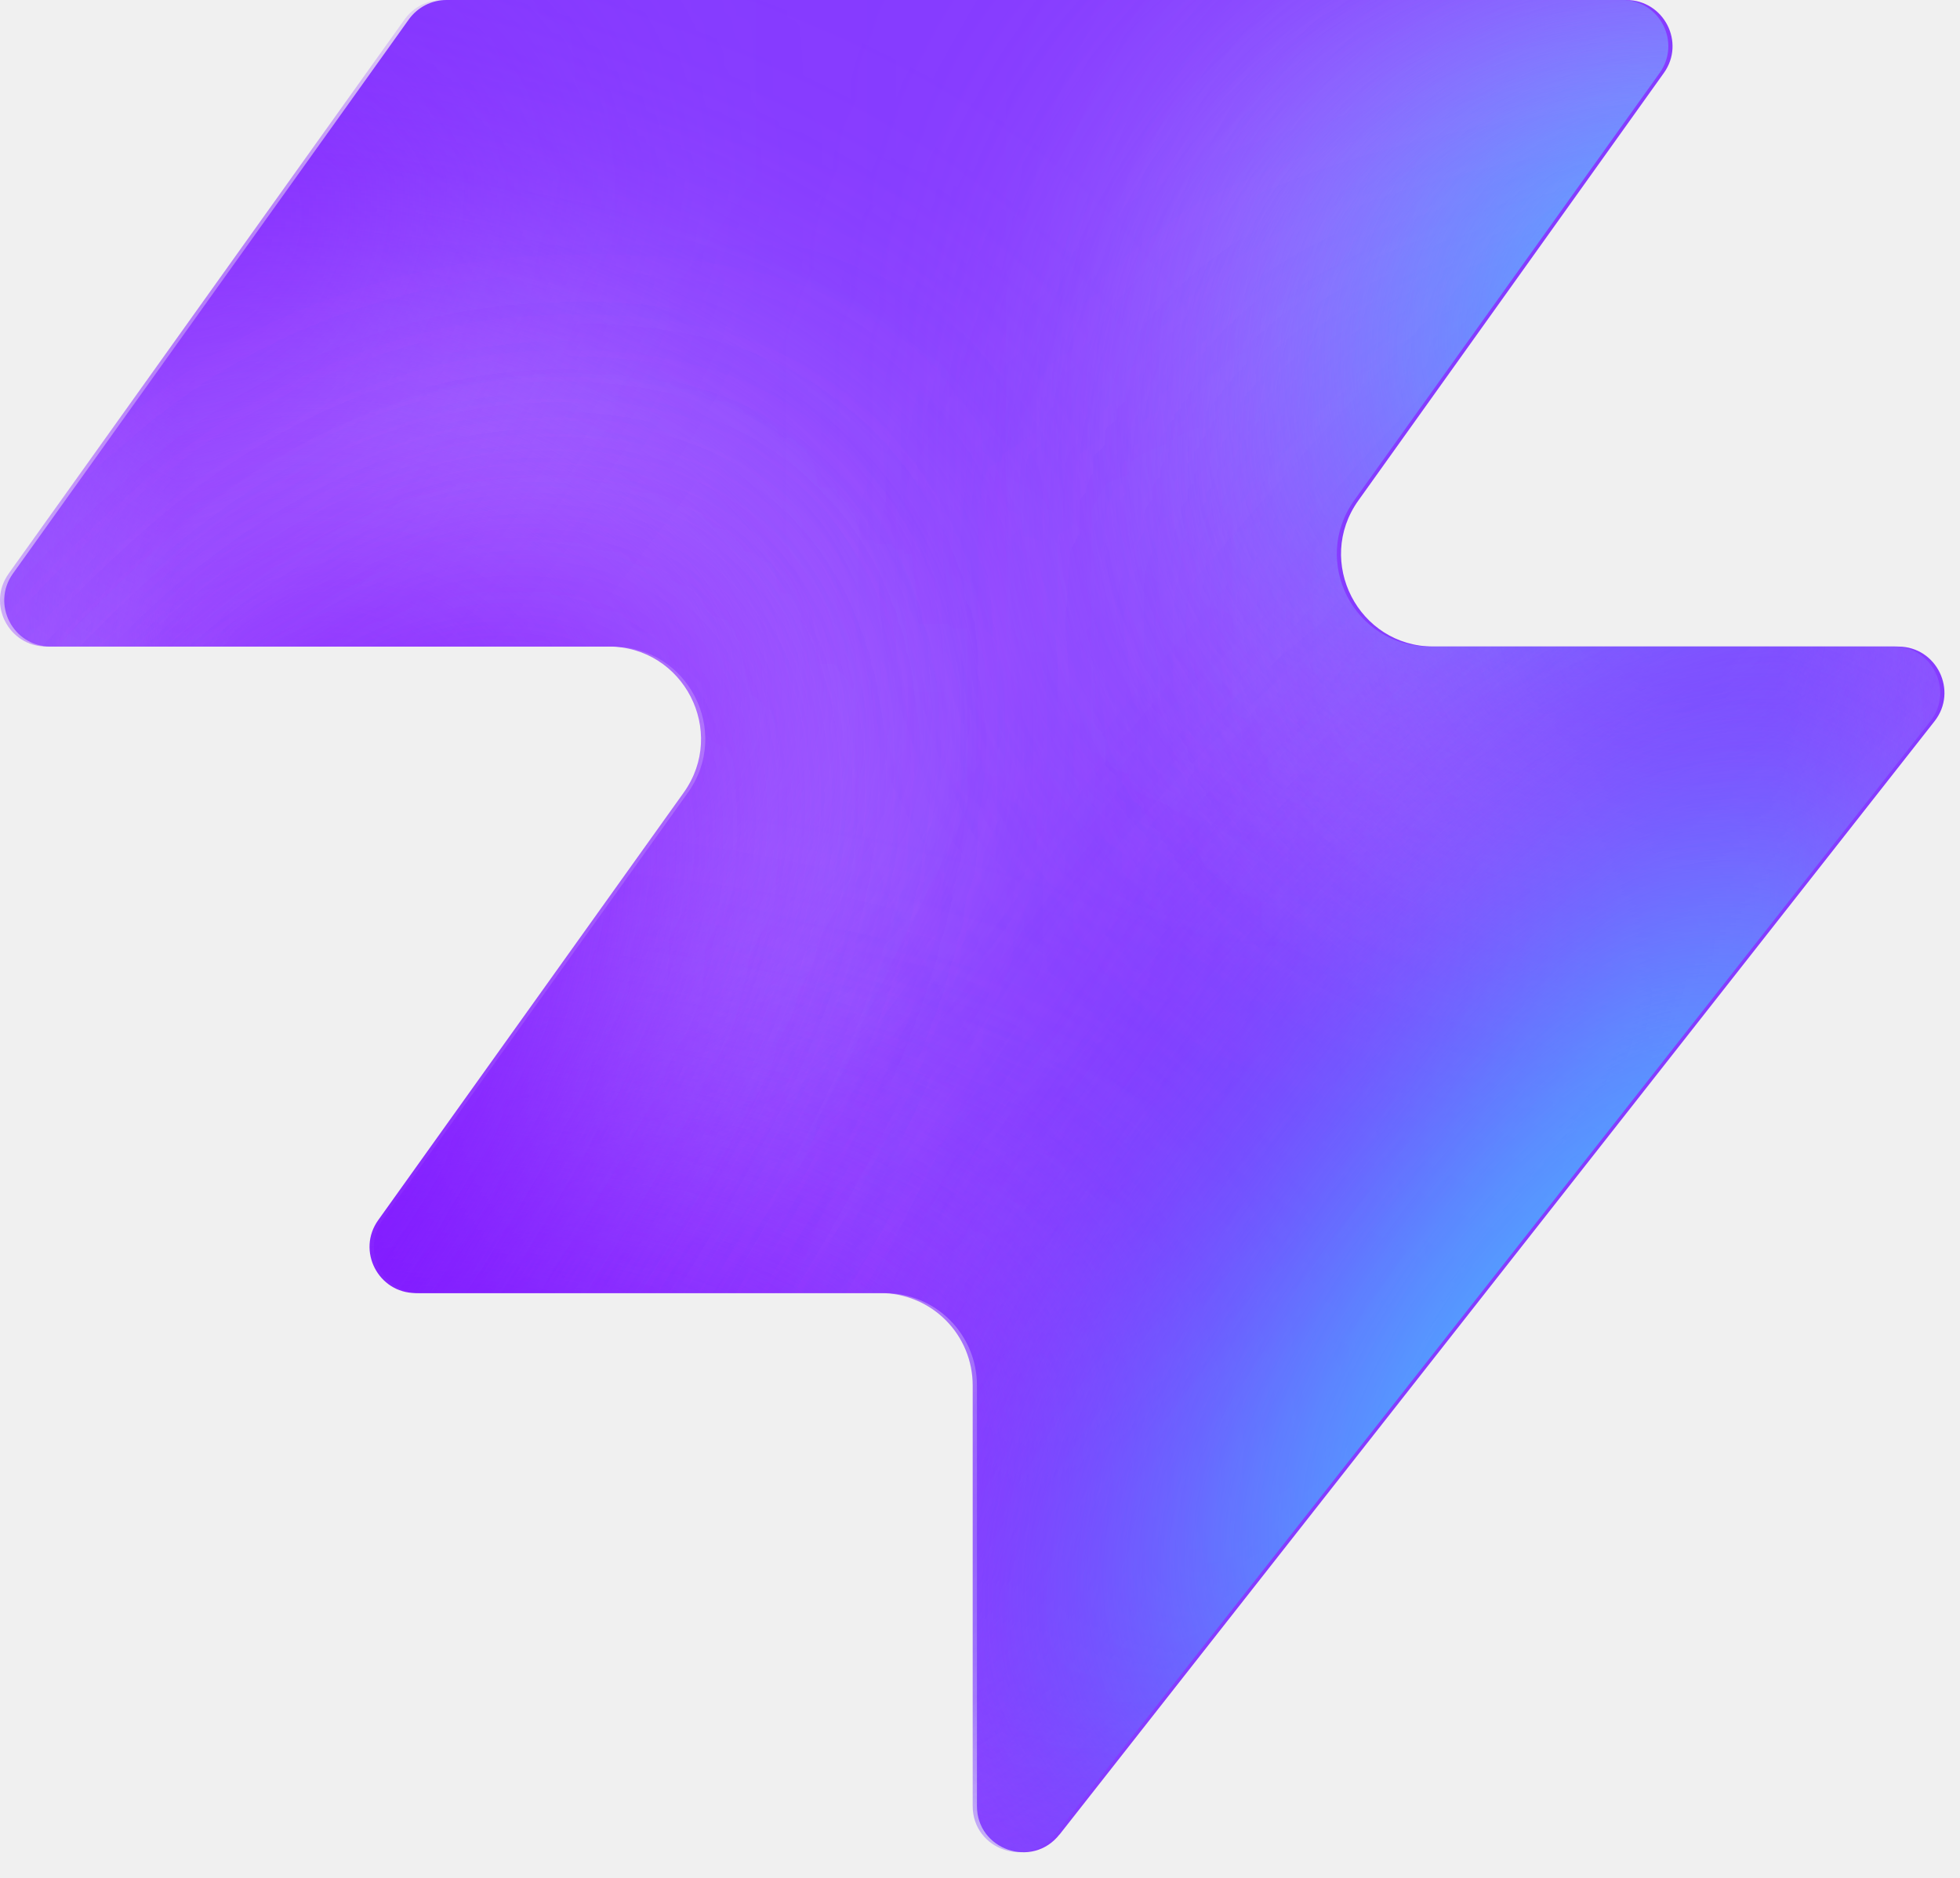
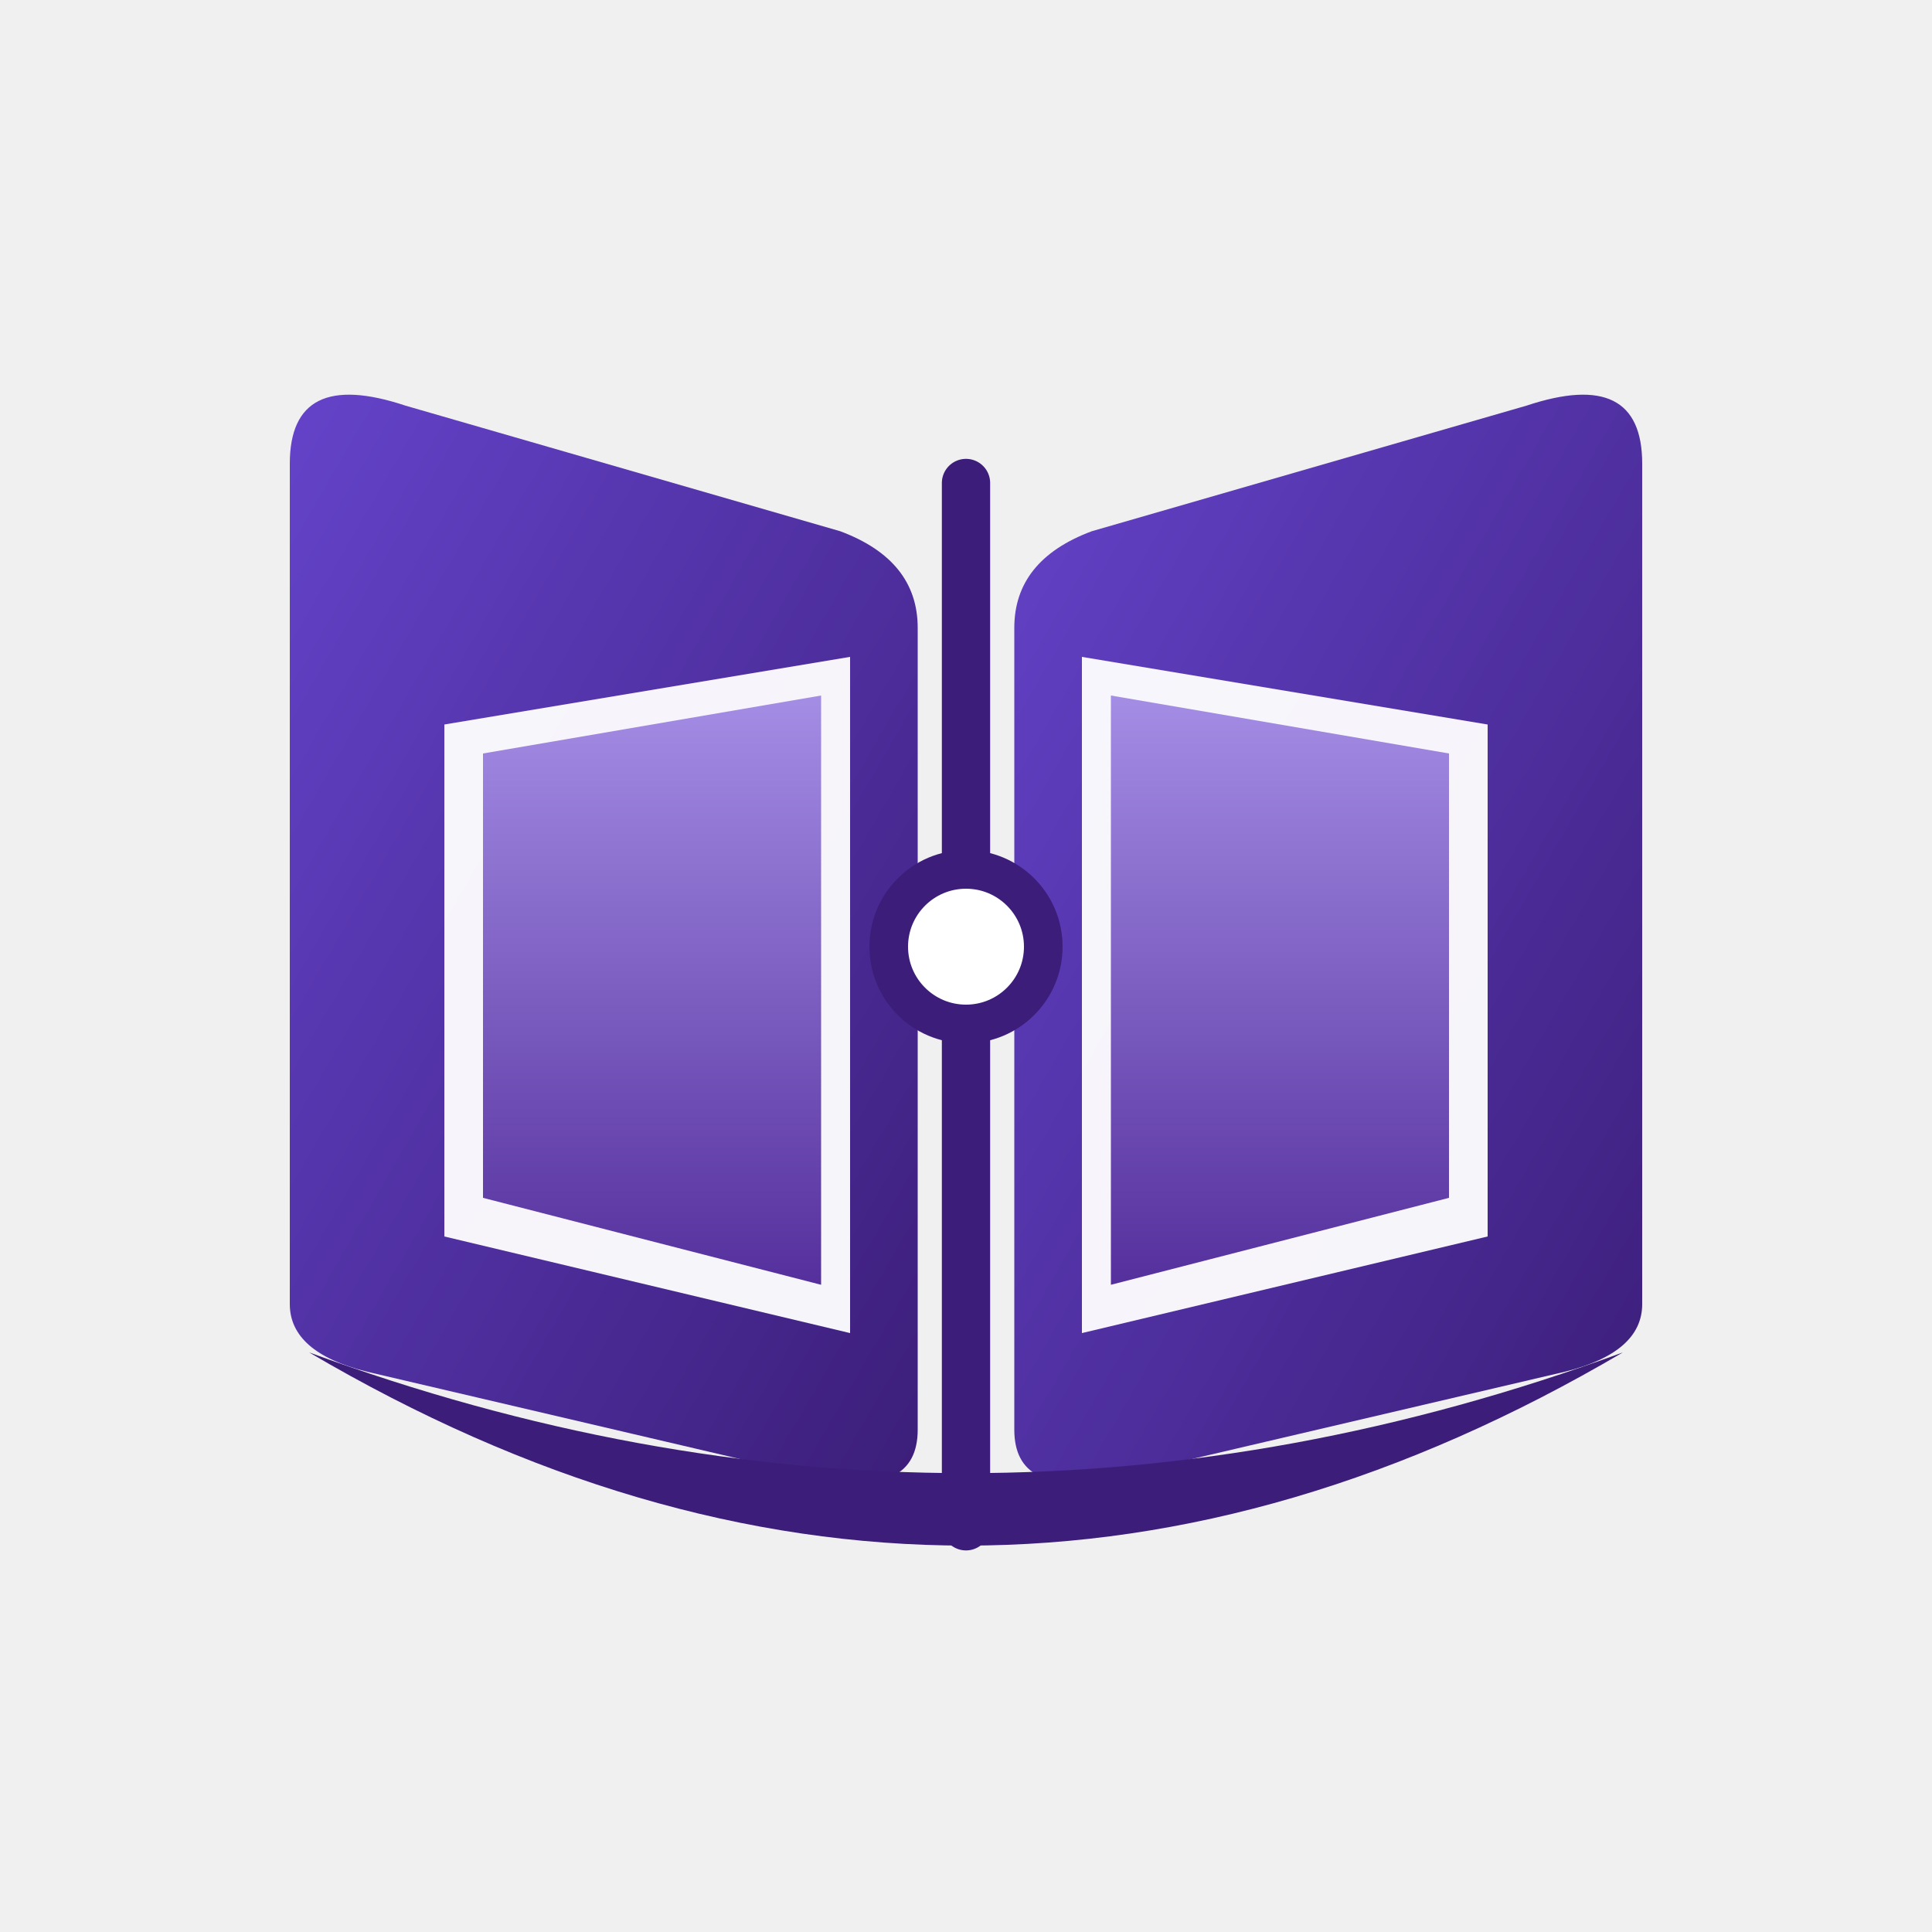
- <svg xmlns="http://www.w3.org/2000/svg" width="48" height="46" fill="none" viewBox="0 0 48 46">
-   <path fill="#863bff" d="M25.946 44.938c-.664.845-2.021.375-2.021-.698V33.937a2.26 2.26 0 0 0-2.262-2.262H10.287c-.92 0-1.456-1.04-.92-1.788l7.48-10.471c1.07-1.497 0-3.578-1.842-3.578H1.237c-.92 0-1.456-1.04-.92-1.788L10.013.474c.214-.297.556-.474.92-.474h28.894c.92 0 1.456 1.04.92 1.788l-7.48 10.471c-1.07 1.498 0 3.579 1.842 3.579h11.377c.943 0 1.473 1.088.89 1.83L25.947 44.94z" style="fill:#863bff;fill:color(display-p3 .525 .23 1);fill-opacity:1" />
-   <mask id="a" width="48" height="46" x="0" y="0" maskUnits="userSpaceOnUse" style="mask-type:alpha">
-     <path fill="#000" d="M25.842 44.938c-.664.844-2.021.375-2.021-.698V33.937a2.26 2.26 0 0 0-2.262-2.262H10.183c-.92 0-1.456-1.04-.92-1.788l7.48-10.471c1.07-1.498 0-3.579-1.842-3.579H1.133c-.92 0-1.456-1.04-.92-1.787L9.91.473c.214-.297.556-.474.92-.474h28.894c.92 0 1.456 1.04.92 1.788l-7.48 10.471c-1.07 1.498 0 3.578 1.842 3.578h11.377c.943 0 1.473 1.088.89 1.832L25.843 44.94z" style="fill:#000;fill-opacity:1" />
-   </mask>
-   <g mask="url(#a)">
-     <g filter="url(#b)">
-       <ellipse cx="5.508" cy="14.704" fill="#ede6ff" rx="5.508" ry="14.704" style="fill:#ede6ff;fill:color(display-p3 .927 .903 1);fill-opacity:1" transform="matrix(.00324 1 1 -.00324 -4.47 31.516)" />
-     </g>
-     <g filter="url(#c)">
-       <ellipse cx="10.399" cy="29.851" fill="#ede6ff" rx="10.399" ry="29.851" style="fill:#ede6ff;fill:color(display-p3 .927 .903 1);fill-opacity:1" transform="matrix(.00324 1 1 -.00324 -39.328 7.883)" />
-     </g>
-     <g filter="url(#d)">
-       <ellipse cx="5.508" cy="30.487" fill="#7e14ff" rx="5.508" ry="30.487" style="fill:#7e14ff;fill:color(display-p3 .492 .077 1);fill-opacity:1" transform="rotate(89.814 -25.913 -14.639)scale(1 -1)" />
-     </g>
-     <g filter="url(#e)">
-       <ellipse cx="5.508" cy="30.599" fill="#7e14ff" rx="5.508" ry="30.599" style="fill:#7e14ff;fill:color(display-p3 .492 .077 1);fill-opacity:1" transform="rotate(89.814 -32.644 -3.334)scale(1 -1)" />
-     </g>
-     <g filter="url(#f)">
-       <ellipse cx="5.508" cy="30.599" fill="#7e14ff" rx="5.508" ry="30.599" style="fill:#7e14ff;fill:color(display-p3 .492 .077 1);fill-opacity:1" transform="matrix(.00324 1 1 -.00324 -34.34 30.47)" />
-     </g>
-     <g filter="url(#g)">
-       <ellipse cx="14.072" cy="22.078" fill="#ede6ff" rx="14.072" ry="22.078" style="fill:#ede6ff;fill:color(display-p3 .927 .903 1);fill-opacity:1" transform="rotate(93.35 24.506 48.493)scale(-1 1)" />
-     </g>
-     <g filter="url(#h)">
-       <ellipse cx="3.47" cy="21.501" fill="#7e14ff" rx="3.47" ry="21.501" style="fill:#7e14ff;fill:color(display-p3 .492 .077 1);fill-opacity:1" transform="rotate(89.009 28.708 47.59)scale(-1 1)" />
-     </g>
-     <g filter="url(#i)">
-       <ellipse cx="3.47" cy="21.501" fill="#7e14ff" rx="3.47" ry="21.501" style="fill:#7e14ff;fill:color(display-p3 .492 .077 1);fill-opacity:1" transform="rotate(89.009 28.708 47.59)scale(-1 1)" />
-     </g>
-     <g filter="url(#j)">
-       <ellipse cx=".387" cy="8.972" fill="#7e14ff" rx="4.407" ry="29.108" style="fill:#7e14ff;fill:color(display-p3 .492 .077 1);fill-opacity:1" transform="rotate(39.51 .387 8.972)" />
-     </g>
-     <g filter="url(#k)">
-       <ellipse cx="47.523" cy="-6.092" fill="#7e14ff" rx="4.407" ry="29.108" style="fill:#7e14ff;fill:color(display-p3 .492 .077 1);fill-opacity:1" transform="rotate(37.892 47.523 -6.092)" />
-     </g>
-     <g filter="url(#l)">
-       <ellipse cx="41.412" cy="6.333" fill="#47bfff" rx="5.971" ry="9.665" style="fill:#47bfff;fill:color(display-p3 .28 .748 1);fill-opacity:1" transform="rotate(37.892 41.412 6.333)" />
-     </g>
-     <g filter="url(#m)">
-       <ellipse cx="-1.879" cy="38.332" fill="#7e14ff" rx="4.407" ry="29.108" style="fill:#7e14ff;fill:color(display-p3 .492 .077 1);fill-opacity:1" transform="rotate(37.892 -1.88 38.332)" />
-     </g>
-     <g filter="url(#n)">
-       <ellipse cx="-1.879" cy="38.332" fill="#7e14ff" rx="4.407" ry="29.108" style="fill:#7e14ff;fill:color(display-p3 .492 .077 1);fill-opacity:1" transform="rotate(37.892 -1.88 38.332)" />
-     </g>
-     <g filter="url(#o)">
-       <ellipse cx="35.651" cy="29.907" fill="#7e14ff" rx="4.407" ry="29.108" style="fill:#7e14ff;fill:color(display-p3 .492 .077 1);fill-opacity:1" transform="rotate(37.892 35.651 29.907)" />
-     </g>
-     <g filter="url(#p)">
-       <ellipse cx="38.418" cy="32.4" fill="#47bfff" rx="5.971" ry="15.297" style="fill:#47bfff;fill:color(display-p3 .28 .748 1);fill-opacity:1" transform="rotate(37.892 38.418 32.4)" />
-     </g>
-   </g>
+ <svg xmlns="http://www.w3.org/2000/svg" viewBox="0 0 200 200" width="100%" height="100%">
  <defs>
-     <filter id="b" width="60.045" height="41.654" x="-19.77" y="16.149" color-interpolation-filters="sRGB" filterUnits="userSpaceOnUse">
-       <feFlood flood-opacity="0" result="BackgroundImageFix" />
-       <feBlend in="SourceGraphic" in2="BackgroundImageFix" result="shape" />
-       <feGaussianBlur result="effect1_foregroundBlur_2002_17158" stdDeviation="7.659" />
-     </filter>
-     <filter id="c" width="90.34" height="51.437" x="-54.613" y="-7.533" color-interpolation-filters="sRGB" filterUnits="userSpaceOnUse">
-       <feFlood flood-opacity="0" result="BackgroundImageFix" />
-       <feBlend in="SourceGraphic" in2="BackgroundImageFix" result="shape" />
-       <feGaussianBlur result="effect1_foregroundBlur_2002_17158" stdDeviation="7.659" />
-     </filter>
-     <filter id="d" width="79.355" height="29.4" x="-49.64" y="2.03" color-interpolation-filters="sRGB" filterUnits="userSpaceOnUse">
-       <feFlood flood-opacity="0" result="BackgroundImageFix" />
-       <feBlend in="SourceGraphic" in2="BackgroundImageFix" result="shape" />
-       <feGaussianBlur result="effect1_foregroundBlur_2002_17158" stdDeviation="4.596" />
-     </filter>
-     <filter id="e" width="79.579" height="29.4" x="-45.045" y="20.029" color-interpolation-filters="sRGB" filterUnits="userSpaceOnUse">
-       <feFlood flood-opacity="0" result="BackgroundImageFix" />
-       <feBlend in="SourceGraphic" in2="BackgroundImageFix" result="shape" />
-       <feGaussianBlur result="effect1_foregroundBlur_2002_17158" stdDeviation="4.596" />
-     </filter>
-     <filter id="f" width="79.579" height="29.4" x="-43.513" y="21.178" color-interpolation-filters="sRGB" filterUnits="userSpaceOnUse">
-       <feFlood flood-opacity="0" result="BackgroundImageFix" />
-       <feBlend in="SourceGraphic" in2="BackgroundImageFix" result="shape" />
-       <feGaussianBlur result="effect1_foregroundBlur_2002_17158" stdDeviation="4.596" />
-     </filter>
-     <filter id="g" width="74.749" height="58.852" x="15.756" y="-17.901" color-interpolation-filters="sRGB" filterUnits="userSpaceOnUse">
-       <feFlood flood-opacity="0" result="BackgroundImageFix" />
-       <feBlend in="SourceGraphic" in2="BackgroundImageFix" result="shape" />
-       <feGaussianBlur result="effect1_foregroundBlur_2002_17158" stdDeviation="7.659" />
-     </filter>
-     <filter id="h" width="61.377" height="25.362" x="23.548" y="2.284" color-interpolation-filters="sRGB" filterUnits="userSpaceOnUse">
-       <feFlood flood-opacity="0" result="BackgroundImageFix" />
-       <feBlend in="SourceGraphic" in2="BackgroundImageFix" result="shape" />
-       <feGaussianBlur result="effect1_foregroundBlur_2002_17158" stdDeviation="4.596" />
-     </filter>
-     <filter id="i" width="61.377" height="25.362" x="23.548" y="2.284" color-interpolation-filters="sRGB" filterUnits="userSpaceOnUse">
-       <feFlood flood-opacity="0" result="BackgroundImageFix" />
-       <feBlend in="SourceGraphic" in2="BackgroundImageFix" result="shape" />
-       <feGaussianBlur result="effect1_foregroundBlur_2002_17158" stdDeviation="4.596" />
-     </filter>
-     <filter id="j" width="56.045" height="63.649" x="-27.636" y="-22.853" color-interpolation-filters="sRGB" filterUnits="userSpaceOnUse">
-       <feFlood flood-opacity="0" result="BackgroundImageFix" />
-       <feBlend in="SourceGraphic" in2="BackgroundImageFix" result="shape" />
-       <feGaussianBlur result="effect1_foregroundBlur_2002_17158" stdDeviation="4.596" />
-     </filter>
-     <filter id="k" width="54.814" height="64.646" x="20.116" y="-38.415" color-interpolation-filters="sRGB" filterUnits="userSpaceOnUse">
-       <feFlood flood-opacity="0" result="BackgroundImageFix" />
-       <feBlend in="SourceGraphic" in2="BackgroundImageFix" result="shape" />
-       <feGaussianBlur result="effect1_foregroundBlur_2002_17158" stdDeviation="4.596" />
-     </filter>
-     <filter id="l" width="33.541" height="35.313" x="24.641" y="-11.323" color-interpolation-filters="sRGB" filterUnits="userSpaceOnUse">
-       <feFlood flood-opacity="0" result="BackgroundImageFix" />
-       <feBlend in="SourceGraphic" in2="BackgroundImageFix" result="shape" />
-       <feGaussianBlur result="effect1_foregroundBlur_2002_17158" stdDeviation="4.596" />
-     </filter>
-     <filter id="m" width="54.814" height="64.646" x="-29.286" y="6.009" color-interpolation-filters="sRGB" filterUnits="userSpaceOnUse">
-       <feFlood flood-opacity="0" result="BackgroundImageFix" />
-       <feBlend in="SourceGraphic" in2="BackgroundImageFix" result="shape" />
-       <feGaussianBlur result="effect1_foregroundBlur_2002_17158" stdDeviation="4.596" />
-     </filter>
-     <filter id="n" width="54.814" height="64.646" x="-29.286" y="6.009" color-interpolation-filters="sRGB" filterUnits="userSpaceOnUse">
-       <feFlood flood-opacity="0" result="BackgroundImageFix" />
-       <feBlend in="SourceGraphic" in2="BackgroundImageFix" result="shape" />
-       <feGaussianBlur result="effect1_foregroundBlur_2002_17158" stdDeviation="4.596" />
-     </filter>
-     <filter id="o" width="54.814" height="64.646" x="8.244" y="-2.416" color-interpolation-filters="sRGB" filterUnits="userSpaceOnUse">
-       <feFlood flood-opacity="0" result="BackgroundImageFix" />
-       <feBlend in="SourceGraphic" in2="BackgroundImageFix" result="shape" />
-       <feGaussianBlur result="effect1_foregroundBlur_2002_17158" stdDeviation="4.596" />
-     </filter>
-     <filter id="p" width="39.409" height="43.623" x="18.713" y="10.588" color-interpolation-filters="sRGB" filterUnits="userSpaceOnUse">
-       <feFlood flood-opacity="0" result="BackgroundImageFix" />
-       <feBlend in="SourceGraphic" in2="BackgroundImageFix" result="shape" />
-       <feGaussianBlur result="effect1_foregroundBlur_2002_17158" stdDeviation="4.596" />
-     </filter>
+     <linearGradient id="bookGrad" x1="0%" y1="0%" x2="100%" y2="100%">
+       <stop offset="0%" stop-color="#6443c9" />
+       <stop offset="100%" stop-color="#3c1e7a" />
+     </linearGradient>
+     <linearGradient id="pageGrad" x1="0%" y1="0%" x2="0%" y2="100%">
+       <stop offset="0%" stop-color="#a48de5" />
+       <stop offset="100%" stop-color="#55309d" />
+     </linearGradient>
  </defs>
+   <path d="M 30,70 L 30,135 Q 30,140 38,142 L 85,153 Q 95,155 95,148 L 95,65 Q 95,58 87,55 L 42,42 Q 30,38 30,48 Z" fill="url(#bookGrad)" />
+   <path d="M 46,75 L 46,128 L 88,138 L 88,68 Z" fill="#ffffff" opacity="0.95" />
+   <path d="M 50,78 L 50,124 L 85,133 L 85,72 Z" fill="url(#pageGrad)" />
+   <path d="M 170,70 L 170,135 Q 170,140 162,142 L 115,153 Q 105,155 105,148 L 105,65 Q 105,58 113,55 L 158,42 Q 170,38 170,48 Z" fill="url(#bookGrad)" />
+   <path d="M 154,75 L 154,128 L 112,138 L 112,68 Z" fill="#ffffff" opacity="0.95" />
+   <path d="M 150,78 L 150,124 L 115,133 L 115,72 Z" fill="url(#pageGrad)" />
+   <path d="M 100,50 L 100,158" stroke="#3c1e7a" stroke-width="5" stroke-linecap="round" />
+   <circle cx="100" cy="98" r="8" fill="#ffffff" stroke="#3c1e7a" stroke-width="4" />
+   <path d="M 32,140 Q 100,180 168,140 Q 100,165 32,140 Z" fill="#3c1e7a" />
</svg>
